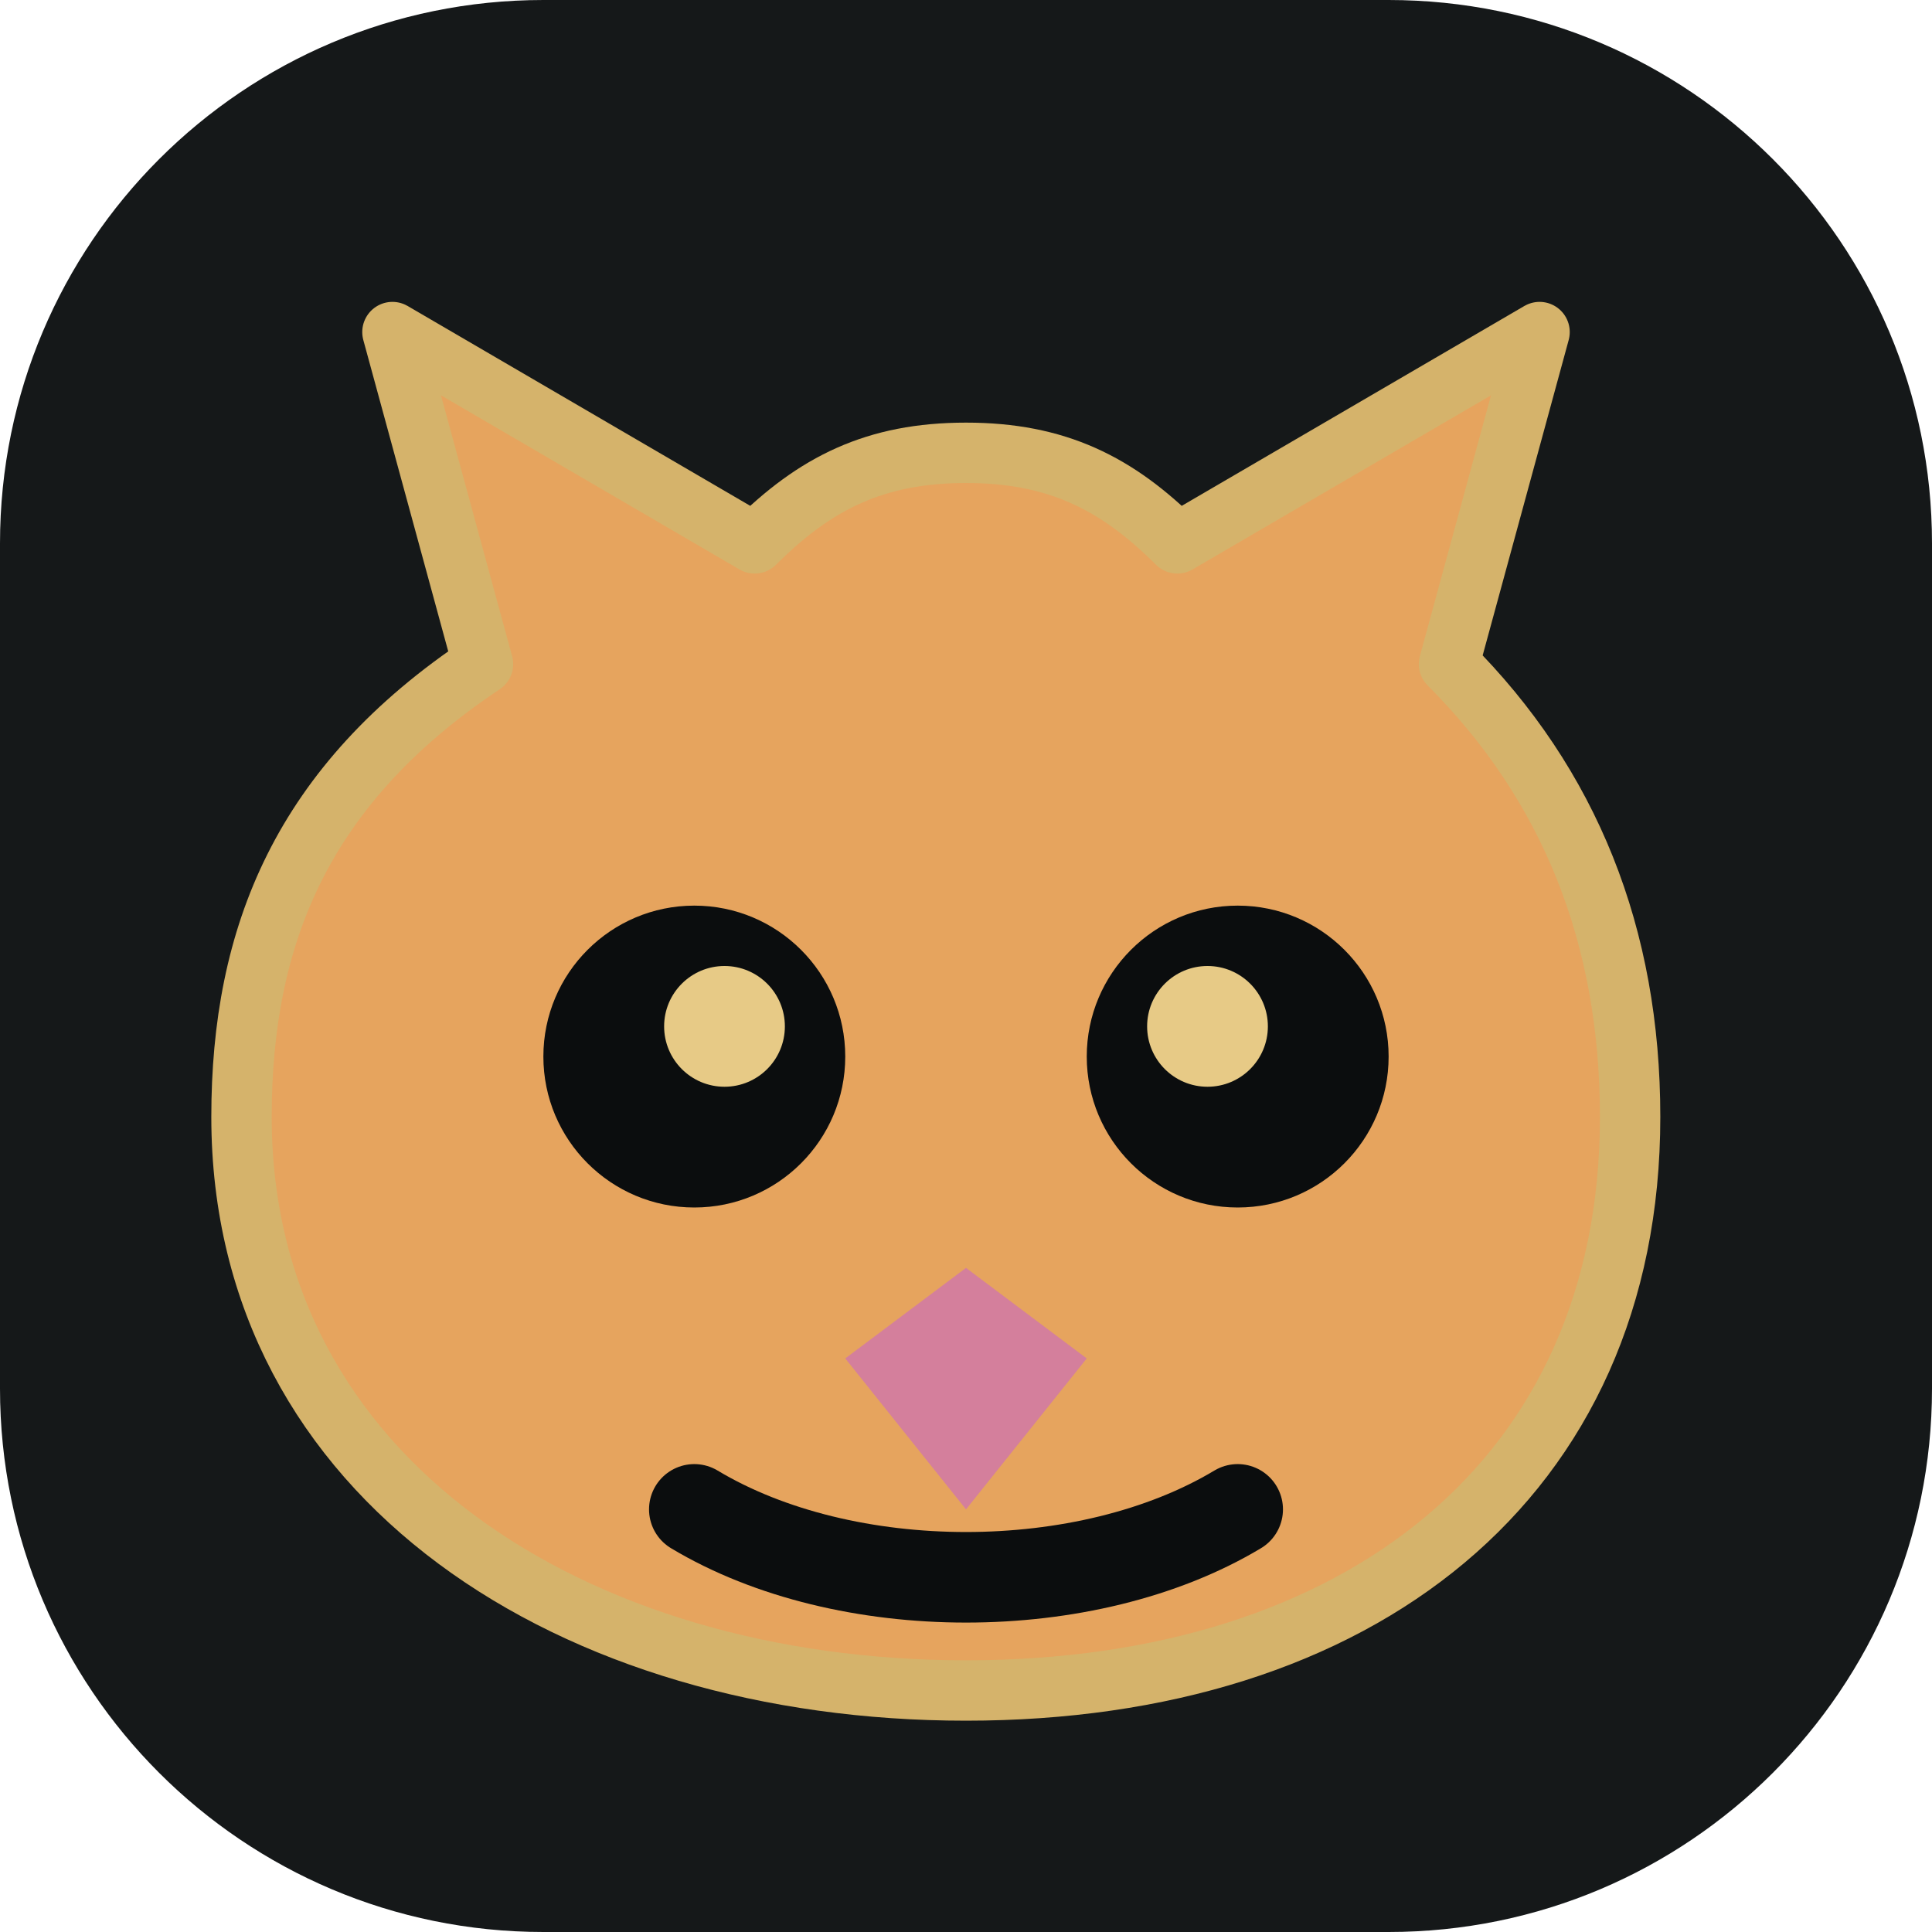
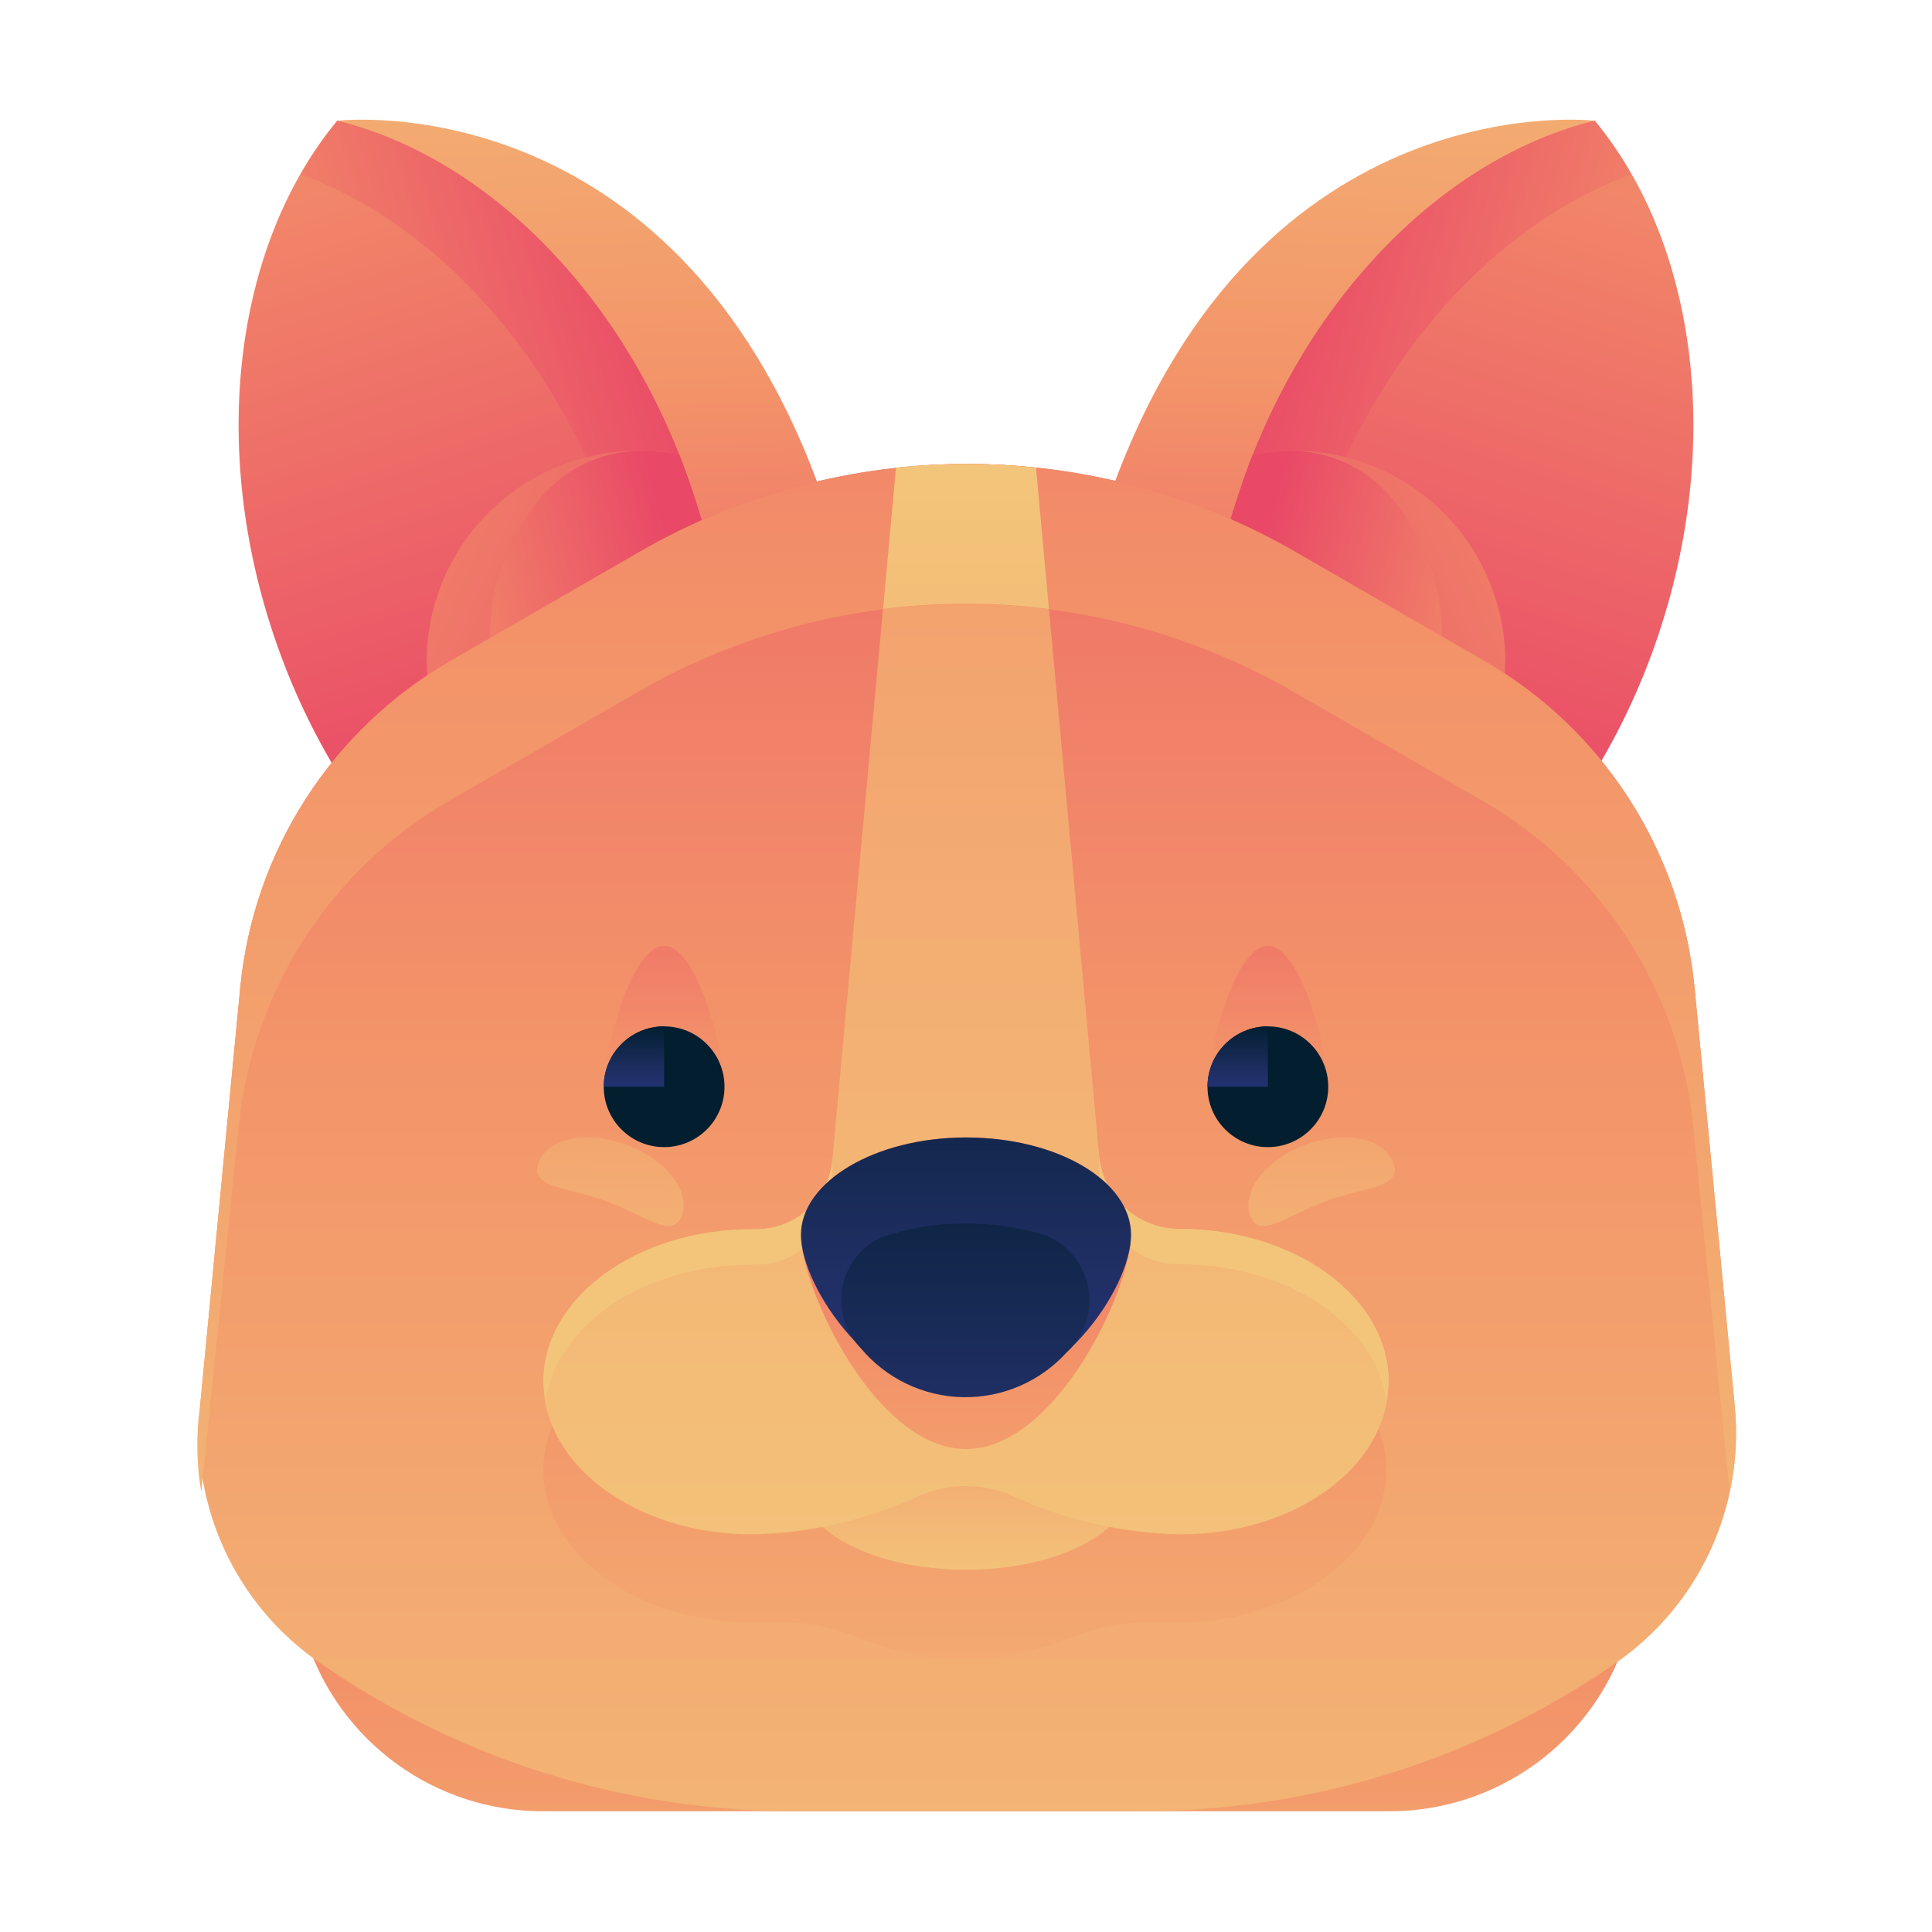
- <svg xmlns="http://www.w3.org/2000/svg" viewBox="0 0 64 64">
-   <rect width="64" height="64" rx="18" fill="#151819" />
-   <path d="m16 22-3-11 12 7c2-2 4-3 7-3s5 1 7 3l12-7-3 11c4 4 6 9 6 15     0 12-9 19-22 19S8 49 8 37c0-6 2-11 8-15Z" fill="#e6a45e" stroke="#d5b36b" stroke-width="2" stroke-linejoin="round" />
-   <circle cx="23" cy="35" r="5" fill="#0b0d0e" />
-   <circle cx="41" cy="35" r="5" fill="#0b0d0e" />
-   <circle cx="24" cy="34" r="2" fill="#e7ca86" />
-   <circle cx="40" cy="34" r="2" fill="#e7ca86" />
-   <path d="m28 45 4-3 4 3-4 5z" fill="#d47f9c" />
-   <path d="M23 50c5 3 13 3 18 0" fill="none" stroke="#0b0d0e" stroke-width="3" stroke-linecap="round" />
+ <svg xmlns="http://www.w3.org/2000/svg" xmlns:xlink="http://www.w3.org/1999/xlink" viewBox="0 0 48 48">
+   <defs>
+     <style>.cls-1{fill:url(#linear-gradient);}.cls-2{fill:url(#linear-gradient-2);}.cls-3{fill:url(#linear-gradient-3);}.cls-4{fill:url(#linear-gradient-4);}.cls-5{fill:url(#linear-gradient-5);}.cls-6{fill:url(#linear-gradient-6);}.cls-7{fill:url(#linear-gradient-7);}.cls-8{fill:url(#linear-gradient-8);}.cls-9{fill:url(#linear-gradient-9);}.cls-10{fill:url(#linear-gradient-10);}.cls-11{fill:url(#linear-gradient-11);}.cls-12{fill:url(#linear-gradient-12);}.cls-13{fill:url(#linear-gradient-13);}.cls-14{fill:url(#linear-gradient-14);}.cls-15{fill:url(#linear-gradient-15);}.cls-16{fill:url(#linear-gradient-16);}.cls-17{fill:url(#linear-gradient-17);}.cls-18{fill:url(#linear-gradient-18);}.cls-19{fill:url(#linear-gradient-19);}.cls-20{fill:url(#linear-gradient-20);}.cls-21{fill:url(#linear-gradient-21);}.cls-22{fill:url(#linear-gradient-22);}.cls-23{fill:url(#linear-gradient-23);}.cls-24{fill:url(#linear-gradient-24);}.cls-25{fill:url(#linear-gradient-25);}.cls-26{fill:url(#linear-gradient-26);}.cls-27{fill:url(#linear-gradient-27);}.cls-28{fill:url(#linear-gradient-28);}.cls-29{fill:url(#linear-gradient-29);}.cls-30{fill:url(#linear-gradient-30);}</style>
+     <linearGradient id="linear-gradient" x1="24" y1="58" x2="24" y2="25.63" gradientUnits="userSpaceOnUse">
+       <stop offset="0" stop-color="#f3c57a" />
+       <stop offset="0.49" stop-color="#f39369" />
+       <stop offset="1" stop-color="#e94867" />
+     </linearGradient>
+     <linearGradient id="linear-gradient-2" x1="14.3" y1="-4.71" x2="15.33" y2="24.57" xlink:href="#linear-gradient" />
+     <linearGradient id="linear-gradient-3" x1="2.13" y1="-16.29" x2="13.8" y2="19.51" xlink:href="#linear-gradient" />
+     <linearGradient id="linear-gradient-4" x1="-2.96" y1="18.39" x2="18.08" y2="12.18" xlink:href="#linear-gradient" />
+     <linearGradient id="linear-gradient-5" x1="-9.01" y1="6.04" x2="21.16" y2="18.79" xlink:href="#linear-gradient" />
+     <linearGradient id="linear-gradient-6" x1="4.32" y1="19.26" x2="17.32" y2="15.94" xlink:href="#linear-gradient" />
+     <linearGradient id="linear-gradient-7" x1="324.34" y1="-4.71" x2="325.37" y2="24.57" gradientTransform="matrix(-1, 0, 0, 1, 358.04, 0)" xlink:href="#linear-gradient" />
+     <linearGradient id="linear-gradient-8" x1="312.17" y1="-16.29" x2="323.84" y2="19.51" gradientTransform="matrix(-1, 0, 0, 1, 358.04, 0)" xlink:href="#linear-gradient" />
+     <linearGradient id="linear-gradient-9" x1="307.08" y1="18.39" x2="328.12" y2="12.18" gradientTransform="matrix(-1, 0, 0, 1, 358.04, 0)" xlink:href="#linear-gradient" />
+     <linearGradient id="linear-gradient-10" x1="301.03" y1="6.04" x2="331.2" y2="18.79" gradientTransform="matrix(-1, 0, 0, 1, 358.04, 0)" xlink:href="#linear-gradient" />
+     <linearGradient id="linear-gradient-11" x1="314.35" y1="19.26" x2="327.35" y2="15.94" gradientTransform="matrix(-1, 0, 0, 1, 358.04, 0)" xlink:href="#linear-gradient" />
+     <linearGradient id="linear-gradient-12" x1="24" y1="55.13" x2="24" y2="-5.3" xlink:href="#linear-gradient" />
+     <linearGradient id="linear-gradient-13" x1="16.5" y1="34.56" x2="16.5" y2="17.79" xlink:href="#linear-gradient" />
+     <linearGradient id="linear-gradient-14" x1="31.5" y1="34.56" x2="31.5" y2="17.79" xlink:href="#linear-gradient" />
+     <linearGradient id="linear-gradient-15" x1="24" y1="50.67" x2="24" y2="16.09" xlink:href="#linear-gradient" />
+     <linearGradient id="linear-gradient-16" x1="24" y1="39.46" x2="24" y2="27.26" xlink:href="#linear-gradient" />
+     <linearGradient id="linear-gradient-17" x1="24" y1="41" x2="24" y2="-35.69" xlink:href="#linear-gradient" />
+     <linearGradient id="linear-gradient-18" x1="24" y1="50.08" x2="24" y2="-18.93" xlink:href="#linear-gradient" />
+     <linearGradient id="linear-gradient-19" x1="16.5" y1="40.75" x2="16.5" y2="32.06" gradientUnits="userSpaceOnUse">
+       <stop offset="0" stop-color="#273a9b" />
+       <stop offset="0.56" stop-color="#202f65" />
+       <stop offset="1" stop-color="#021e2f" />
+     </linearGradient>
+     <linearGradient id="linear-gradient-20" x1="15.75" y1="28.21" x2="15.75" y2="25.46" xlink:href="#linear-gradient-19" />
+     <linearGradient id="linear-gradient-21" x1="31.5" y1="40.75" x2="31.5" y2="32.06" xlink:href="#linear-gradient-19" />
+     <linearGradient id="linear-gradient-22" x1="30.75" y1="28.21" x2="30.75" y2="25.46" xlink:href="#linear-gradient-19" />
+     <linearGradient id="linear-gradient-23" x1="17.09" y1="26.74" x2="17.09" y2="23.73" xlink:href="#linear-gradient" />
+     <linearGradient id="linear-gradient-24" x1="30.9" y1="26.63" x2="30.9" y2="23.59" xlink:href="#linear-gradient" />
+     <linearGradient id="linear-gradient-25" x1="24" y1="44.77" x2="24" y2="22.65" xlink:href="#linear-gradient" />
+     <linearGradient id="linear-gradient-26" x1="24" y1="11.65" x2="24" y2="64.26" xlink:href="#linear-gradient" />
+     <linearGradient id="linear-gradient-27" x1="24" y1="42.01" x2="24" y2="23.59" xlink:href="#linear-gradient-19" />
+     <linearGradient id="linear-gradient-28" x1="23.98" y1="45.13" x2="23.98" y2="26.97" xlink:href="#linear-gradient-19" />
+     <linearGradient id="linear-gradient-29" x1="15.02" y1="35.38" x2="15.6" y2="12.04" xlink:href="#linear-gradient" />
+     <linearGradient id="linear-gradient-30" x1="329.42" y1="35.38" x2="330" y2="12.04" gradientTransform="matrix(-1, 0, 0, 1, 362.4, 0)" xlink:href="#linear-gradient" />
+   </defs>
+   <g id="ART">
+     <path class="cls-1" d="M34.52,45h-21A6.17,6.17,0,0,1,7.6,40.7l-.07-.2H40.47l-.09.28A6.17,6.17,0,0,1,34.52,45Z" />
+     <path class="cls-2" d="M8.38,3s8.33-1,12,9.19-6.31,5.94-6.31,5.94" />
+     <path class="cls-3" d="M8.38,3C5.93,5.94,5.17,10.83,6.77,15.69s5.12,8.34,8.84,9.25c2.45-2.94,3.21-7.83,1.61-12.69S12.1,3.91,8.38,3Z" />
+     <path class="cls-4" d="M17.22,12.25C15.62,7.39,12.1,3.91,8.38,3a9.28,9.28,0,0,0-.91,1.33c3.35,1.23,6.41,4.51,7.87,9a14.25,14.25,0,0,1-.7,11.36,9.06,9.06,0,0,0,1,.3C18.06,22,18.82,17.12,17.22,12.25Z" />
+     <path class="cls-5" d="M10.61,16.5a5.29,5.29,0,0,0,5.29,5.29,5.23,5.23,0,0,0,1.5-.24,15.11,15.11,0,0,0-.19-9.3c-.11-.32-.22-.64-.34-.95a5.25,5.25,0,0,0-6.27,5.19Z" />
+     <path class="cls-6" d="M17.22,12.25c-.11-.32-.22-.64-.34-.95a5.3,5.3,0,0,0-1-.1h0a3.28,3.28,0,0,0-2.46,1.18,5.29,5.29,0,0,0,4.1,8.7h0A15.23,15.23,0,0,0,17.22,12.25Z" />
+     <path class="cls-7" d="M39.62,3s-8.33-1-12,9.19,6.31,5.94,6.31,5.94" />
+     <path class="cls-8" d="M39.62,3c2.45,2.94,3.21,7.83,1.61,12.69S36.11,24,32.39,24.95c-2.45-2.94-3.21-7.83-1.61-12.69S35.9,3.91,39.62,3Z" />
+     <path class="cls-9" d="M30.78,12.25C32.38,7.39,35.9,3.91,39.62,3a9.28,9.28,0,0,1,.91,1.33c-3.35,1.23-6.41,4.51-7.87,9a14.25,14.25,0,0,0,.7,11.36,9.06,9.06,0,0,1-1,.3C29.94,22,29.18,17.12,30.78,12.25Z" />
+     <path class="cls-10" d="M37.39,16.5a5.29,5.29,0,0,1-5.29,5.29,5.23,5.23,0,0,1-1.5-.24,15.11,15.11,0,0,1,.19-9.3c.11-.32.22-.64.34-.95a5.25,5.25,0,0,1,6.27,5.19Z" />
+     <path class="cls-11" d="M30.78,12.25c.11-.32.22-.64.34-.95a5.3,5.3,0,0,1,1-.1h0a3.28,3.28,0,0,1,2.46,1.18,5.29,5.29,0,0,1-4.1,8.7h0A15.23,15.23,0,0,1,30.78,12.25Z" />
+     <path class="cls-12" d="M43.1,34.94l-1-10.42a10.55,10.55,0,0,0-5.22-8.1l-4.7-2.71a16.29,16.29,0,0,0-16.29,0l-4.7,2.71a10.55,10.55,0,0,0-5.22,8.1l-1,10.42a6.94,6.94,0,0,0,3,6.39h0A20.67,20.67,0,0,0,19.62,45h8.75a20.67,20.67,0,0,0,11.77-3.68h0A6.94,6.94,0,0,0,43.1,34.94Z" />
+     <path class="cls-13" d="M18,27a1.5,1.5,0,0,1-3,0c0-.83.67-3.5,1.5-3.5S18,26.17,18,27Z" />
+     <path class="cls-14" d="M33,27a1.5,1.5,0,0,1-3,0c0-.83.67-3.5,1.5-3.5S33,26.17,33,27Z" />
+     <path class="cls-15" d="M29.31,32.73h0a2,2,0,0,1-2-1.8L25.74,13.81a16.3,16.3,0,0,0-3.48,0L20.68,31a1.9,1.9,0,0,1-1.9,1.73h-.09c-2.87,0-5.19,1.7-5.19,3.79s2.32,3.79,5.19,3.79l.57,0a4.83,4.83,0,0,1,2.21.44,7.2,7.2,0,0,0,5,0,4.83,4.83,0,0,1,2.21-.44l.57,0c2.87,0,5.19-1.7,5.19-3.79S32.18,32.73,29.31,32.73Z" />
+     <ellipse class="cls-16" cx="24" cy="36.89" rx="4.1" ry="2.11" />
+     <path class="cls-17" d="M34.5,34.33c0-2.09-2.32-3.79-5.19-3.79h0a2,2,0,0,1-2-1.8L25.74,11.62a16.3,16.3,0,0,0-3.48,0L20.68,28.81a1.9,1.9,0,0,1-1.9,1.73h-.09c-2.87,0-5.19,1.7-5.19,3.79s2.32,3.79,5.19,3.79a10.42,10.42,0,0,0,4.12-.94,2.86,2.86,0,0,1,2.38,0,10.42,10.42,0,0,0,4.12.94C32.18,38.13,34.5,36.43,34.5,34.33Z" />
+     <path class="cls-18" d="M5.93,28a10.55,10.55,0,0,1,5.22-8.1l4.7-2.71a16.29,16.29,0,0,1,16.29,0l4.7,2.71A10.55,10.55,0,0,1,42.07,28l.9,9.07a6.91,6.91,0,0,0,.13-2.13l-1-10.42a10.55,10.55,0,0,0-5.22-8.1l-4.7-2.71a16.29,16.29,0,0,0-16.29,0l-4.7,2.71a10.55,10.55,0,0,0-5.22,8.1l-1,10.42A6.91,6.91,0,0,0,5,37.07Z" />
+     <circle class="cls-19" cx="16.5" cy="27" r="1.5" />
+     <path class="cls-20" d="M16.5,25.5A1.5,1.5,0,0,0,15,27h1.5Z" />
+     <circle class="cls-21" cx="31.5" cy="27" r="1.5" />
+     <path class="cls-22" d="M31.5,25.5A1.5,1.5,0,0,0,30,27h1.5Z" />
+     <path class="cls-23" d="M20.68,28.81a1.9,1.9,0,0,1-1.9,1.73h-.09c-2.87,0-5.19,1.7-5.19,3.79a2.77,2.77,0,0,0,.06.44c.3-1.89,2.47-3.35,5.13-3.35h.09a1.9,1.9,0,0,0,1.9-1.73" />
+     <path class="cls-24" d="M27.31,29.61a2,2,0,0,0,2,1.8h0c2.66,0,4.83,1.47,5.13,3.35a2.77,2.77,0,0,0,.06-.44c0-2.09-2.32-3.79-5.19-3.79h0a2,2,0,0,1-2-1.8" />
+     <path class="cls-25" d="M28.1,30.68C28.1,32,26.26,36,24,36s-4.1-4-4.1-5.32,1.83-2.42,4.1-2.42S28.1,29.34,28.1,30.68Z" />
+     <path class="cls-26" d="M26.06,15.13l-.32-3.51a16.3,16.3,0,0,0-3.48,0l-.32,3.51A16.31,16.31,0,0,1,26.06,15.13Z" />
+     <path class="cls-27" d="M28.1,30.68c0,1.34-1.83,4-4.1,4s-4.1-2.69-4.1-4,1.83-2.42,4.1-2.42S28.1,29.34,28.1,30.68Z" />
+     <path class="cls-28" d="M21.87,30.75a1.72,1.72,0,0,0-.48,2.75,3.39,3.39,0,0,0,5.11.1A1.75,1.75,0,0,0,26,30.7a6.41,6.41,0,0,0-2-.3A6.34,6.34,0,0,0,21.87,30.75Z" />
+     <path class="cls-29" d="M16.94,30.2c-.22.61-.9,0-1.89-.36s-1.9-.33-1.67-.95,1.2-.81,2.18-.45S17.16,29.59,16.94,30.2Z" />
+     <path class="cls-30" d="M31.06,30.2c.22.61.9,0,1.89-.36s1.9-.33,1.67-.95-1.2-.81-2.18-.45S30.84,29.59,31.06,30.2Z" />
+   </g>
</svg>
